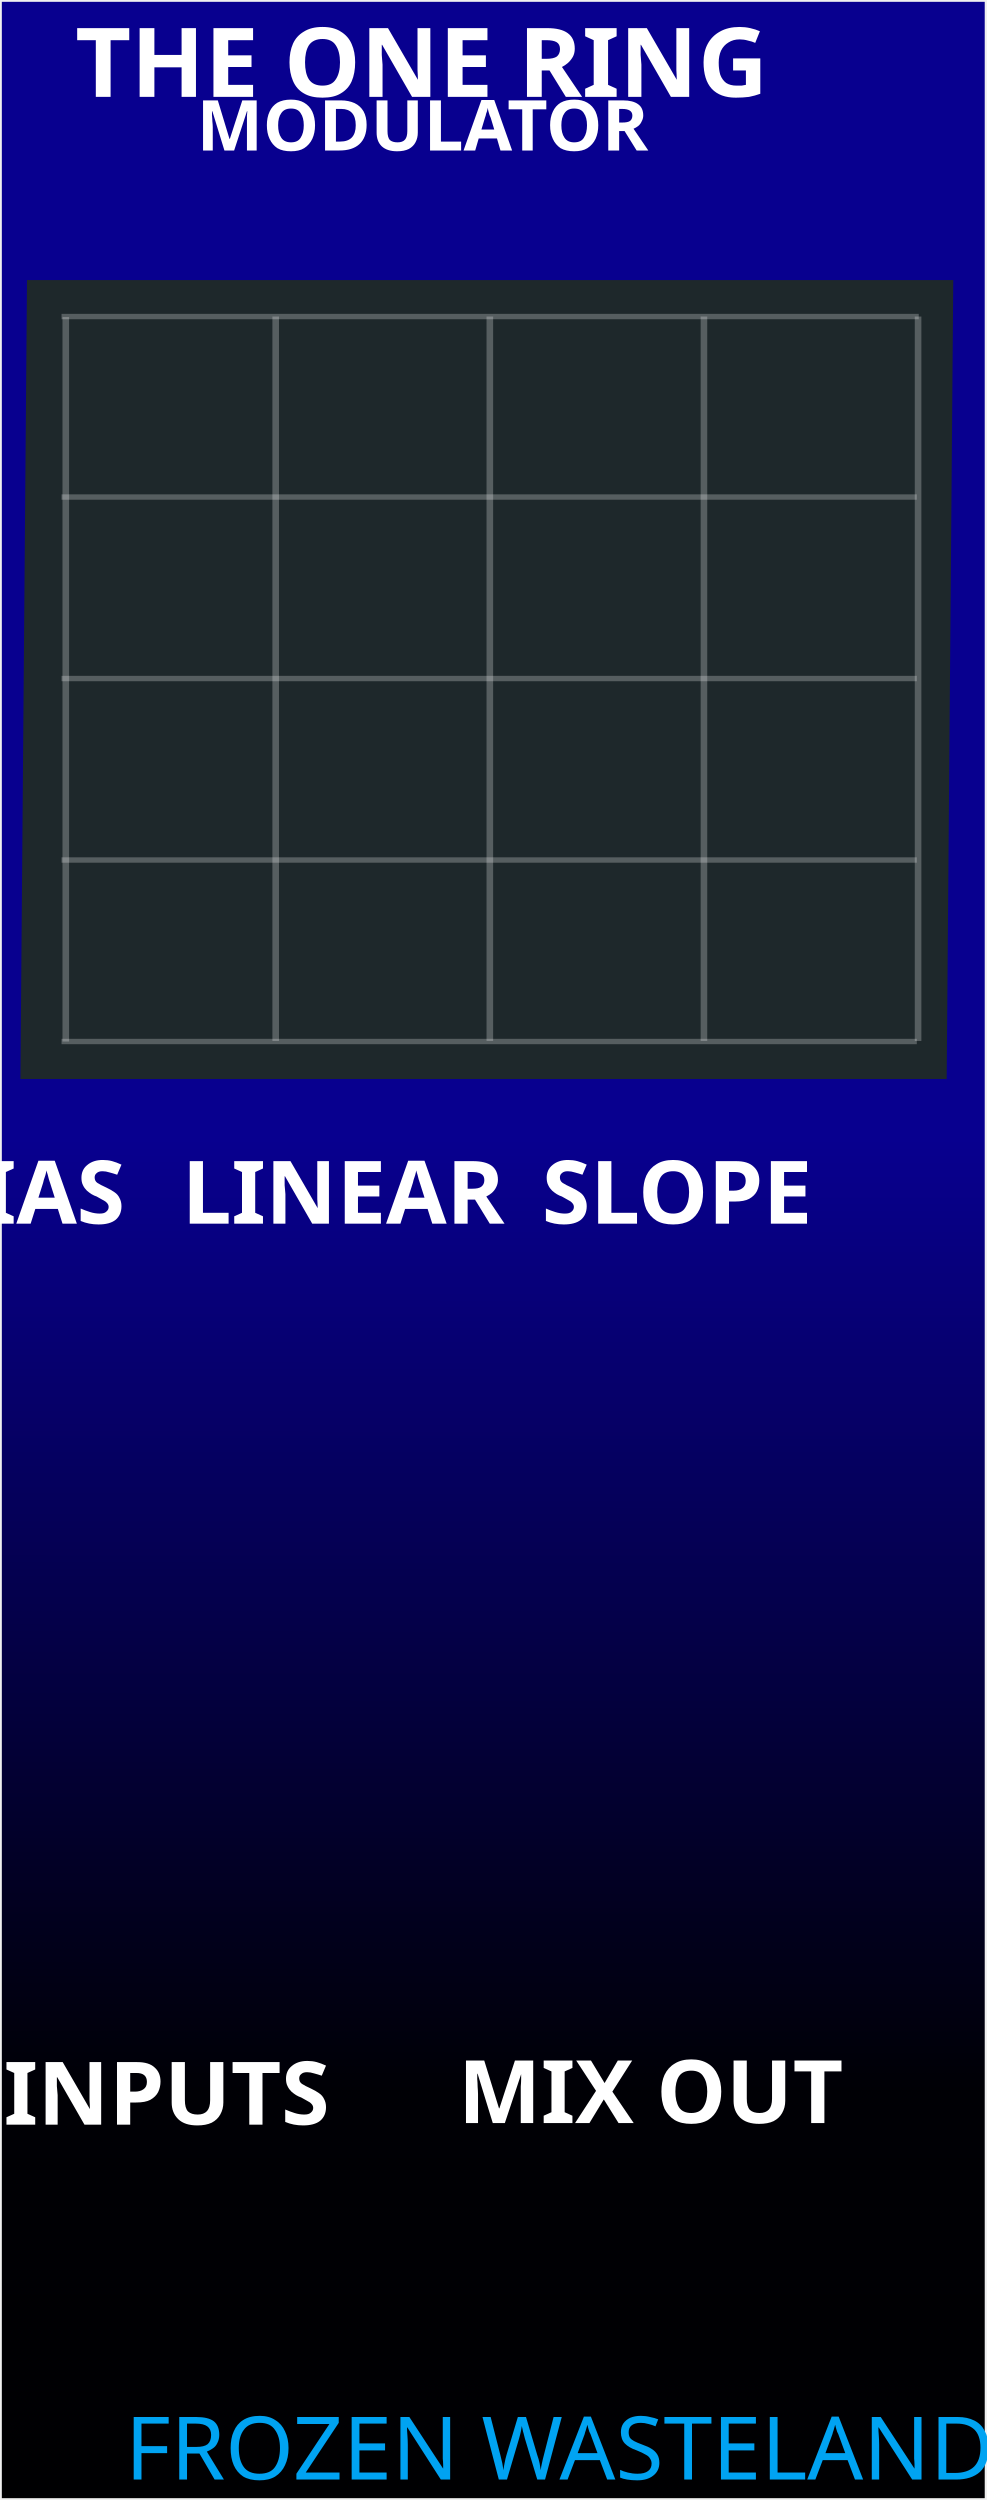
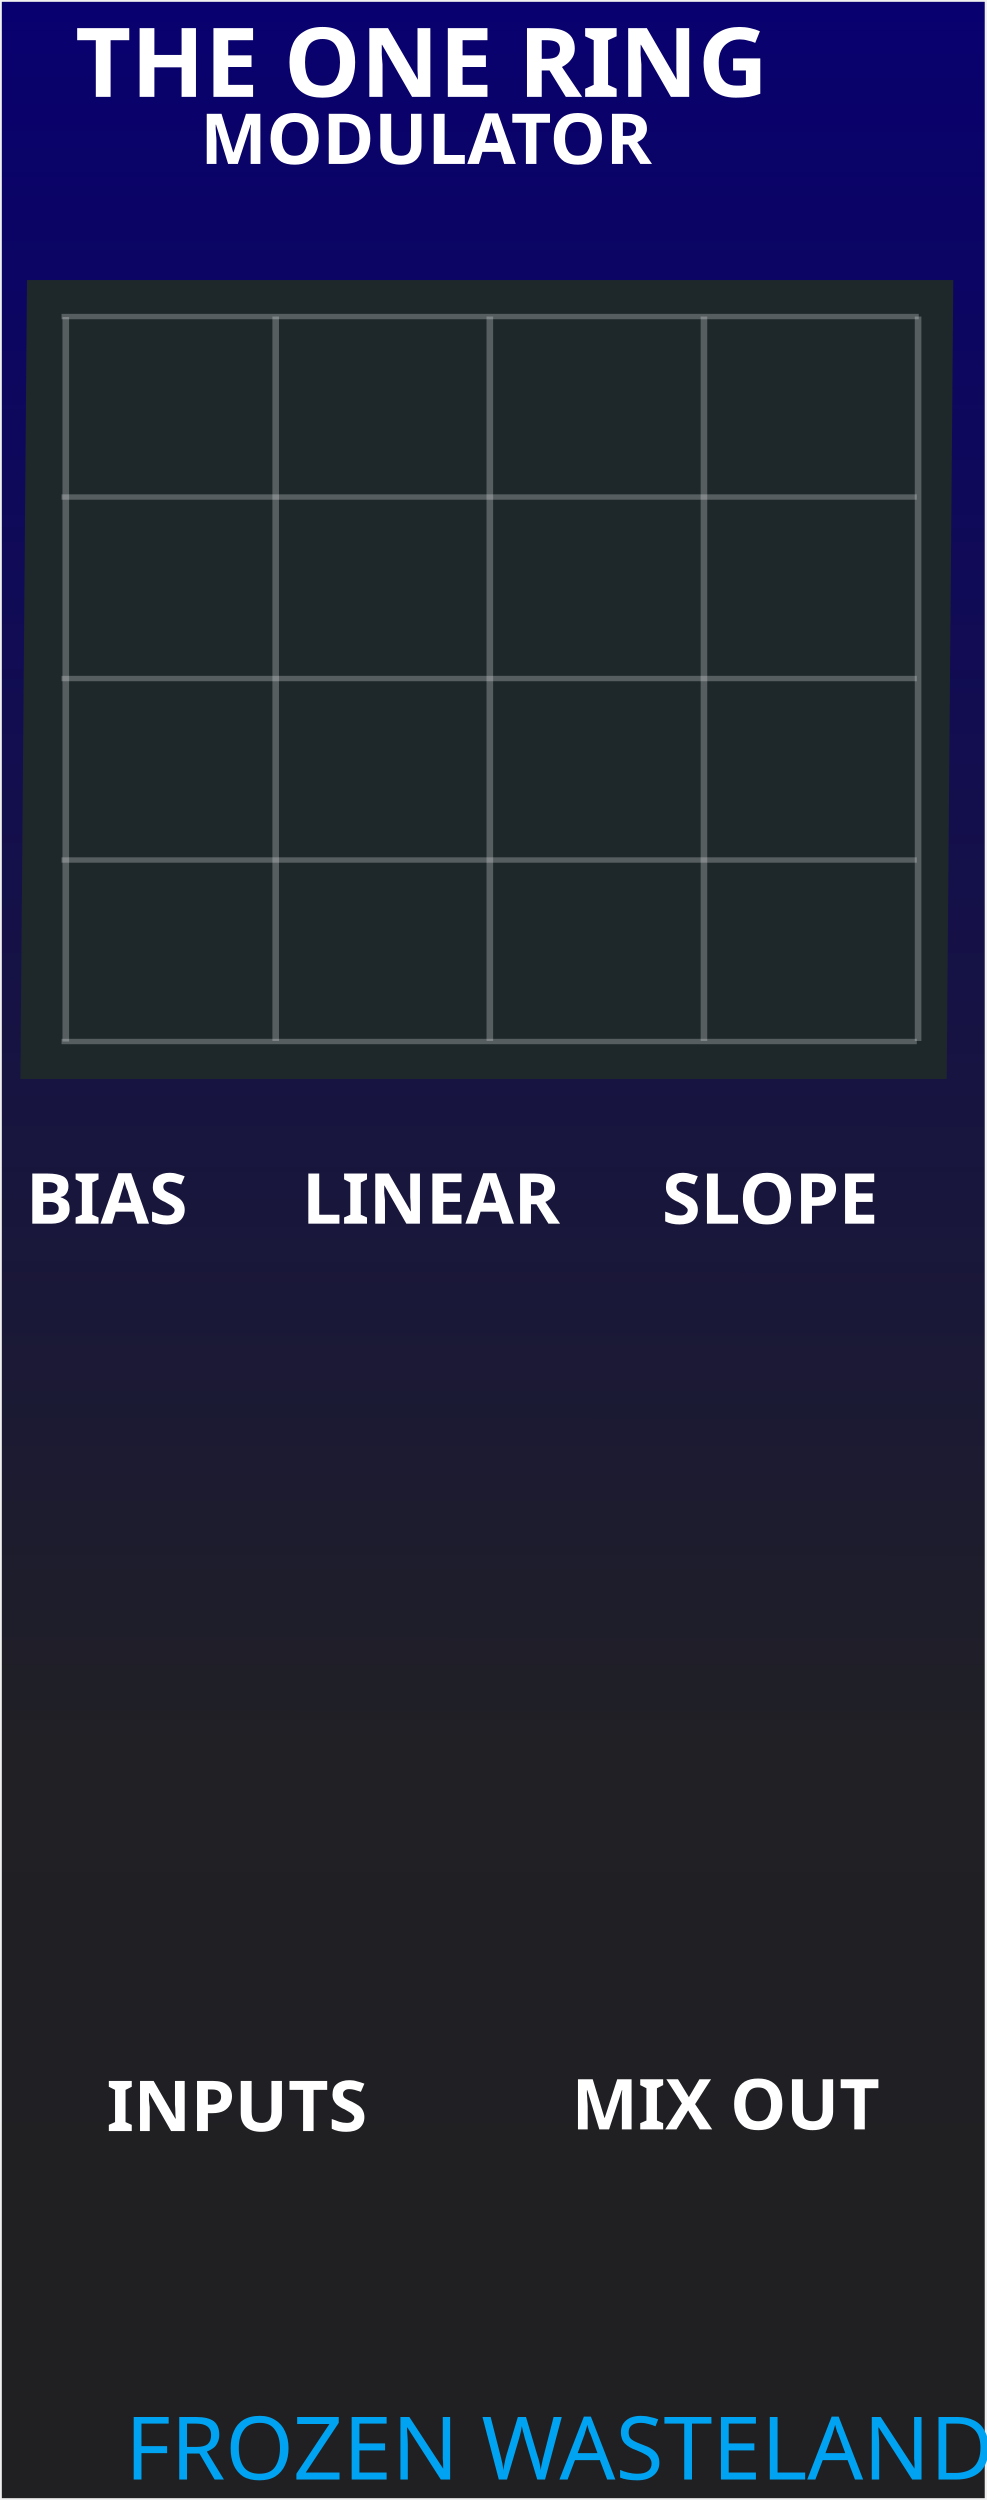
<svg xmlns="http://www.w3.org/2000/svg" xmlns:xlink="http://www.w3.org/1999/xlink" width="150" height="380" viewBox="0 0 39.688 100.542" version="1.1" id="svg11003">
  <defs id="defs10997">
    <linearGradient id="linearGradient4682">
-       <stop style="stop-color:#000002;stop-opacity:1;" offset="0" id="stop3387" />
-       <stop style="stop-color:#000005;stop-opacity:1;" offset=".3" id="stop3388" />
-       <stop style="stop-color:#08008f;stop-opacity:1;" offset="1" id="stop3389" />
+       <stop style="stop-color:#202022;stop-opacity:1;" offset="0" id="stop3387" />
+       <stop style="stop-color:#202025;stop-opacity:1;" offset=".3" id="stop3388" />
+       <stop style="stop-color:#08006f;stop-opacity:1;" offset="1" id="stop3389" />
    </linearGradient>
-     <linearGradient xlink:href="#linearGradient4682" id="linearGradient4684" x1="35.22" y1="150.858" x2="35.24" y2="96.164" gradientUnits="userSpaceOnUse" gradientTransform="matrix(0.7685196,0,0,1,8.152654,0)" />
+     <linearGradient xlink:href="#linearGradient4682" id="linearGradient4684" x1="35.22" y1="150.858" x2="35.24" y2="50.164" gradientUnits="userSpaceOnUse" gradientTransform="matrix(0.7685196,0,0,1,8.152654,0)" />
  </defs>
  <g id="layer1" transform="translate(-35.14631,-50.389)">
    <path id="path33493" d="M 35.22,50.462 H 74.749 V 150.858 H 35.22 Z m 0,0" style="fill:url(#linearGradient4684);fill-opacity:1;fill-rule:nonzero;stroke:none;stroke-width:0.276" />
    <text xml:space="preserve" style="font-style:normal;font-weight:normal;font-size:3.528px;line-height:1.25;font-family:sans-serif;letter-spacing:0px;word-spacing:0px;fill:#ffffff;fill-opacity:1;stroke:none;stroke-width:0.265" x="25.319" y="64.823" id="text5097">
      <tspan id="tspan5095" x="25.319" y="68.041" style="stroke-width:0.265" />
    </text>
-     <text xml:space="preserve" style="font-style:normal;font-weight:normal;font-size:3.528px;line-height:1.25;font-family:sans-serif;text-align:center;letter-spacing:0px;word-spacing:0px;text-anchor:middle;fill:#ffffff;fill-opacity:1;stroke:none;stroke-width:0.265" x="54.395" y="54.284" id="text136">
-       <tspan id="tspan134" x="54.395" y="54.284" style="font-style:normal;font-variant:normal;font-weight:bold;font-stretch:normal;font-size:3.881px;font-family:Calibri;-inkscape-font-specification:'Calibri Bold';stroke-width:0.265">THE ONE RING</tspan>
+     <text xml:space="preserve" style="font-style:normal;font-weight:bold;font-size:3.528px;line-height:1.25;font-family:Homenaje;text-align:center;letter-spacing:0px;word-spacing:0px;text-anchor:middle;fill:#ffffff;fill-opacity:1;stroke:none;stroke-width:0.265;-inkscape-font-specification:'Homenaje Bold';font-stretch:normal;font-variant:normal;" x="54.395" y="54.284" id="text136">
+       <tspan id="tspan134" x="54.395" y="54.284" style="font-style:normal;font-variant:normal;font-weight:bold;font-stretch:normal;font-size:3.881px;font-family:Homenaje;-inkscape-font-specification:'Homenaje Bold';stroke-width:0.265;">THE ONE RING</tspan>
    </text>
-     <text xml:space="preserve" style="font-style:normal;font-variant:normal;font-weight:bold;font-stretch:normal;font-size:3.528px;line-height:1.25;font-family:Consolas;-inkscape-font-specification:'Consolas Bold';text-align:center;letter-spacing:0px;word-spacing:0px;text-anchor:middle;fill:#ffffff;fill-opacity:1;stroke:none;stroke-width:0.265" x="41.43" y="99.601" id="text299">
-       <tspan id="tspan297" x="41.43" y="99.601" style="font-style:normal;font-variant:normal;font-weight:bold;font-stretch:normal;font-family:Calibri;-inkscape-font-specification:'Calibri Bold';stroke-width:0.265">BIAS</tspan>
+     <text xml:space="preserve" style="font-style:normal;font-variant:normal;font-weight:bold;font-stretch:normal;font-size:3.528px;line-height:1.25;font-family:Homenaje;-inkscape-font-specification:'Homenaje Bold';text-align:center;letter-spacing:0px;word-spacing:0px;text-anchor:middle;fill:#ffffff;fill-opacity:1;stroke:none;stroke-width:0.265;" x="41.735" y="99.601" id="text299">
+       <tspan id="tspan297" x="41.735" y="99.601" style="font-style:normal;font-variant:normal;font-weight:bold;font-stretch:normal;font-size:2.822px;font-family:Homenaje;-inkscape-font-specification:'Homenaje Bold';stroke-width:0.265;">BIAS</tspan>
    </text>
-     <text xml:space="preserve" style="font-style:normal;font-variant:normal;font-weight:bold;font-stretch:normal;font-size:3.528px;line-height:1.25;font-family:Consolas;-inkscape-font-specification:'Consolas Bold';text-align:center;letter-spacing:0px;word-spacing:0px;text-anchor:middle;fill:#ffffff;fill-opacity:1;stroke:none;stroke-width:0.265" x="54.262" y="99.601" id="text303">
-       <tspan id="tspan301" x="54.262" y="99.601" style="font-style:normal;font-variant:normal;font-weight:bold;font-stretch:normal;font-family:Calibri;-inkscape-font-specification:'Calibri Bold';stroke-width:0.265">LINEAR</tspan>
+     <text xml:space="preserve" style="font-style:normal;font-variant:normal;font-weight:bold;font-stretch:normal;font-size:3.528px;line-height:1.25;font-family:Homenaje;-inkscape-font-specification:'Homenaje Bold';text-align:center;letter-spacing:0px;word-spacing:0px;text-anchor:middle;fill:#ffffff;fill-opacity:1;stroke:none;stroke-width:0.265;" x="54.777" y="99.601" id="text303">
+       <tspan id="tspan301" x="54.777" y="99.601" style="font-style:normal;font-variant:normal;font-weight:bold;font-stretch:normal;font-size:2.822px;font-family:Homenaje;-inkscape-font-specification:'Homenaje Bold';stroke-width:0.265;">LINEAR</tspan>
    </text>
-     <text xml:space="preserve" style="font-style:normal;font-variant:normal;font-weight:bold;font-stretch:normal;font-size:3.528px;line-height:1.25;font-family:Consolas;-inkscape-font-specification:'Consolas Bold';text-align:center;letter-spacing:0px;word-spacing:0px;text-anchor:middle;fill:#ffffff;fill-opacity:1;stroke:none;stroke-width:0.265" x="67.69" y="99.601" id="text307">
-       <tspan id="tspan305" x="67.69" y="99.601" style="font-style:normal;font-variant:normal;font-weight:bold;font-stretch:normal;font-family:Calibri;-inkscape-font-specification:'Calibri Bold';stroke-width:0.265">SLOPE</tspan>
+     <text xml:space="preserve" style="font-style:normal;font-variant:normal;font-weight:bold;font-stretch:normal;font-size:3.528px;line-height:1.25;font-family:Homenaje;-inkscape-font-specification:'Homenaje Bold';text-align:center;letter-spacing:0px;word-spacing:0px;text-anchor:middle;fill:#ffffff;fill-opacity:1;stroke:none;stroke-width:0.265" x="68.411" y="99.601" id="text307">
+       <tspan id="tspan305" x="68.411" y="99.601" style="font-style:normal;font-variant:normal;font-weight:bold;font-stretch:normal;font-size:2.822px;font-family:Homenaje;-inkscape-font-specification:'Homenaje Bold';stroke-width:0.265">SLOPE</tspan>
    </text>
    <text xml:space="preserve" style="font-style:normal;font-variant:normal;font-weight:bold;font-stretch:normal;font-size:3.528px;line-height:1.25;font-family:Consolas;-inkscape-font-specification:'Consolas Bold';text-align:center;letter-spacing:0px;word-spacing:0px;text-anchor:middle;fill:#ffffff;fill-opacity:1;stroke:none;stroke-width:0.265" x="66.103" y="146.53" id="text373">
      <tspan id="tspan371" x="66.103" y="149.591" style="font-size:2.117px;stroke-width:0.265" />
    </text>
    <flowRoot xml:space="preserve" id="flowRoot250" style="font-style:normal;font-variant:normal;font-weight:bold;font-stretch:normal;font-size:13.333px;line-height:1.25;font-family:Consolas;-inkscape-font-specification:'Consolas Bold';text-align:center;letter-spacing:0px;word-spacing:0px;text-anchor:middle;fill:#ffffff;fill-opacity:1;stroke:none">
      <flowRegion id="flowRegion252">
        <rect id="rect254" width="3.182" height="16.971" x="78.135" y="118.901" />
      </flowRegion>
      <flowPara id="flowPara256" />
    </flowRoot>
    <path id="path38411" d="M 73.219,93.783 H 35.967 L 36.232,61.653 h 37.252 z m 0,0" style="fill:#1e282b;fill-opacity:1;fill-rule:nonzero;stroke:none;stroke-width:0.219" />
    <path id="path5509" d="M 37.621,63.119 H 72.095" style="clip-rule:nonzero;fill:none;stroke:#ffffff;stroke-width:0.216;stroke-linecap:butt;stroke-linejoin:miter;stroke-miterlimit:10;stroke-dasharray:none;stroke-opacity:0.251" />
    <path id="path5503" d="M 37.621,70.378 H 72.017" style="clip-rule:nonzero;fill:none;stroke:#ffffff;stroke-width:0.216;stroke-linecap:butt;stroke-linejoin:miter;stroke-miterlimit:10;stroke-dasharray:none;stroke-opacity:0.251" />
    <path id="path5497" d="M 37.621,84.976 H 72.017" style="clip-rule:nonzero;fill:none;stroke:#ffffff;stroke-width:0.216;stroke-linecap:butt;stroke-linejoin:miter;stroke-miterlimit:10;stroke-dasharray:none;stroke-opacity:0.251" />
    <path id="path5491" d="M 37.621,92.275 H 72.017" style="clip-rule:nonzero;fill:none;stroke:#ffffff;stroke-width:0.216;stroke-linecap:butt;stroke-linejoin:miter;stroke-miterlimit:10;stroke-dasharray:none;stroke-opacity:0.251" />
    <path id="path5305" d="M 37.621,77.677 H 72.017" style="clip-rule:nonzero;fill:none;stroke:#ffffff;stroke-width:0.216;stroke-linecap:butt;stroke-linejoin:miter;stroke-miterlimit:10;stroke-dasharray:none;stroke-opacity:0.251" />
    <path id="path4803" d="M 63.457,63.119 V 92.253" style="clip-rule:nonzero;fill:none;stroke:#ffffff;stroke-width:0.265;stroke-linecap:butt;stroke-linejoin:miter;stroke-miterlimit:10;stroke-dasharray:none;stroke-opacity:0.251" />
    <path id="path4797" d="M 72.069,63.119 V 92.253" style="clip-rule:nonzero;fill:none;stroke:#ffffff;stroke-width:0.265;stroke-linecap:butt;stroke-linejoin:miter;stroke-miterlimit:10;stroke-dasharray:none;stroke-opacity:0.251" />
    <path id="path4791" d="M 54.846,63.119 V 92.253" style="clip-rule:nonzero;fill:none;stroke:#ffffff;stroke-width:0.265;stroke-linecap:butt;stroke-linejoin:miter;stroke-miterlimit:10;stroke-dasharray:none;stroke-opacity:0.251" />
    <path id="path4785" d="M 46.234,63.119 V 92.253" style="clip-rule:nonzero;fill:none;stroke:#ffffff;stroke-width:0.265;stroke-linecap:butt;stroke-linejoin:miter;stroke-miterlimit:10;stroke-dasharray:none;stroke-opacity:0.251" />
    <text xml:space="preserve" style="font-style:normal;font-variant:normal;font-weight:bold;font-stretch:normal;font-size:3.528px;line-height:1.25;font-family:Consolas;-inkscape-font-specification:'Consolas Bold';text-align:start;letter-spacing:0px;word-spacing:0px;text-anchor:start;fill:#00a3f2;fill-opacity:1;stroke:none;stroke-width:0.265" x="40.178" y="150.112" id="text3885-7">
      <tspan id="tspan3883-0" x="40.178" y="150.112" style="font-style:normal;font-variant:normal;font-weight:normal;font-stretch:normal;font-family:'Bradley Gratis';-inkscape-font-specification:'Bradley Gratis';text-align:start;text-anchor:start;stroke-width:0.265">FROZEN WASTELAND</tspan>
    </text>
-     <text xml:space="preserve" style="font-style:normal;font-weight:normal;font-size:3.528px;line-height:1.25;font-family:sans-serif;text-align:center;letter-spacing:0px;word-spacing:0px;text-anchor:middle;fill:#ffffff;fill-opacity:1;stroke:none;stroke-width:0.265" x="54.436" y="56.444" id="text136-6">
-       <tspan id="tspan134-7" x="54.436" y="56.444" style="font-style:normal;font-variant:normal;font-weight:bold;font-stretch:normal;font-size:2.822px;font-family:Calibri;-inkscape-font-specification:'Calibri Bold';stroke-width:0.265">MODULATOR</tspan>
+     <text xml:space="preserve" style="font-style:normal;font-weight:bold;font-size:3.528px;line-height:1.25;font-family:Homenaje;text-align:center;letter-spacing:0px;word-spacing:0px;text-anchor:middle;fill:#ffffff;fill-opacity:1;stroke:none;stroke-width:0.265;-inkscape-font-specification:'Homenaje Bold';font-stretch:normal;font-variant:normal;" x="54.584" y="56.981" id="text136-6">
+       <tspan id="tspan134-7" x="54.584" y="56.981" style="font-style:normal;font-variant:normal;font-weight:bold;font-stretch:normal;font-size:2.822px;font-family:Homenaje;-inkscape-font-specification:'Homenaje Bold';stroke-width:0.265;">MODULATOR</tspan>
    </text>
    <path id="path4785-2" d="m 37.792,63.14 v 29.135" style="clip-rule:nonzero;fill:none;stroke:#ffffff;stroke-width:0.265;stroke-linecap:butt;stroke-linejoin:miter;stroke-miterlimit:10;stroke-dasharray:none;stroke-opacity:0.251" />
-     <text xml:space="preserve" style="font-style:normal;font-variant:normal;font-weight:bold;font-stretch:normal;font-size:3.528px;line-height:1.25;font-family:Consolas;-inkscape-font-specification:'Consolas Bold';text-align:center;letter-spacing:0px;word-spacing:0px;text-anchor:middle;fill:#ffffff;fill-opacity:1;stroke:none;stroke-width:0.265" x="66.628" y="135.773" id="text299-8">
-       <tspan id="tspan297-4" x="66.628" y="135.773" style="font-style:normal;font-variant:normal;font-weight:bold;font-stretch:normal;font-family:Calibri;-inkscape-font-specification:'Calibri Bold';stroke-width:0.265">MIX OUT</tspan>
+     <text xml:space="preserve" style="font-style:normal;font-variant:normal;font-weight:bold;font-stretch:normal;font-size:3.528px;line-height:1.25;font-family:Homenaje;-inkscape-font-specification:'Homenaje Bold';text-align:center;letter-spacing:0px;word-spacing:0px;text-anchor:middle;fill:#ffffff;fill-opacity:1;stroke:none;stroke-width:0.265" x="66.628" y="136.028" id="text299-8">
+       <tspan id="tspan297-4" x="66.628" y="136.028" style="font-style:normal;font-variant:normal;font-weight:bold;font-stretch:normal;font-size:2.822px;font-family:Homenaje;-inkscape-font-specification:'Homenaje Bold';stroke-width:0.265">MIX OUT</tspan>
    </text>
-     <text xml:space="preserve" style="font-style:normal;font-variant:normal;font-weight:bold;font-stretch:normal;font-size:3.528px;line-height:1.25;font-family:Consolas;-inkscape-font-specification:'Consolas Bold';text-align:center;letter-spacing:0px;word-spacing:0px;text-anchor:middle;fill:#ffffff;fill-opacity:1;stroke:none;stroke-width:0.265" x="47.164" y="135.839" id="text299-8-7">
-       <tspan id="tspan297-4-4" x="47.164" y="135.839" style="font-style:normal;font-variant:normal;font-weight:bold;font-stretch:normal;font-family:Calibri;-inkscape-font-specification:'Calibri Bold';stroke-width:0.265">INPUTS</tspan>
+     <text xml:space="preserve" style="font-style:normal;font-variant:normal;font-weight:bold;font-stretch:normal;font-size:3.528px;line-height:1.25;font-family:Homenaje;-inkscape-font-specification:'Homenaje Bold';text-align:center;letter-spacing:0px;word-spacing:0px;text-anchor:middle;fill:#ffffff;fill-opacity:1;stroke:none;stroke-width:0.265" x="46.964" y="136.094" id="text299-8-7">
+       <tspan id="tspan297-4-4" x="46.964" y="136.094" style="font-style:normal;font-variant:normal;font-weight:bold;font-stretch:normal;font-size:2.822px;font-family:Homenaje;-inkscape-font-specification:'Homenaje Bold';stroke-width:0.265">INPUTS</tspan>
    </text>
  </g>
</svg>
